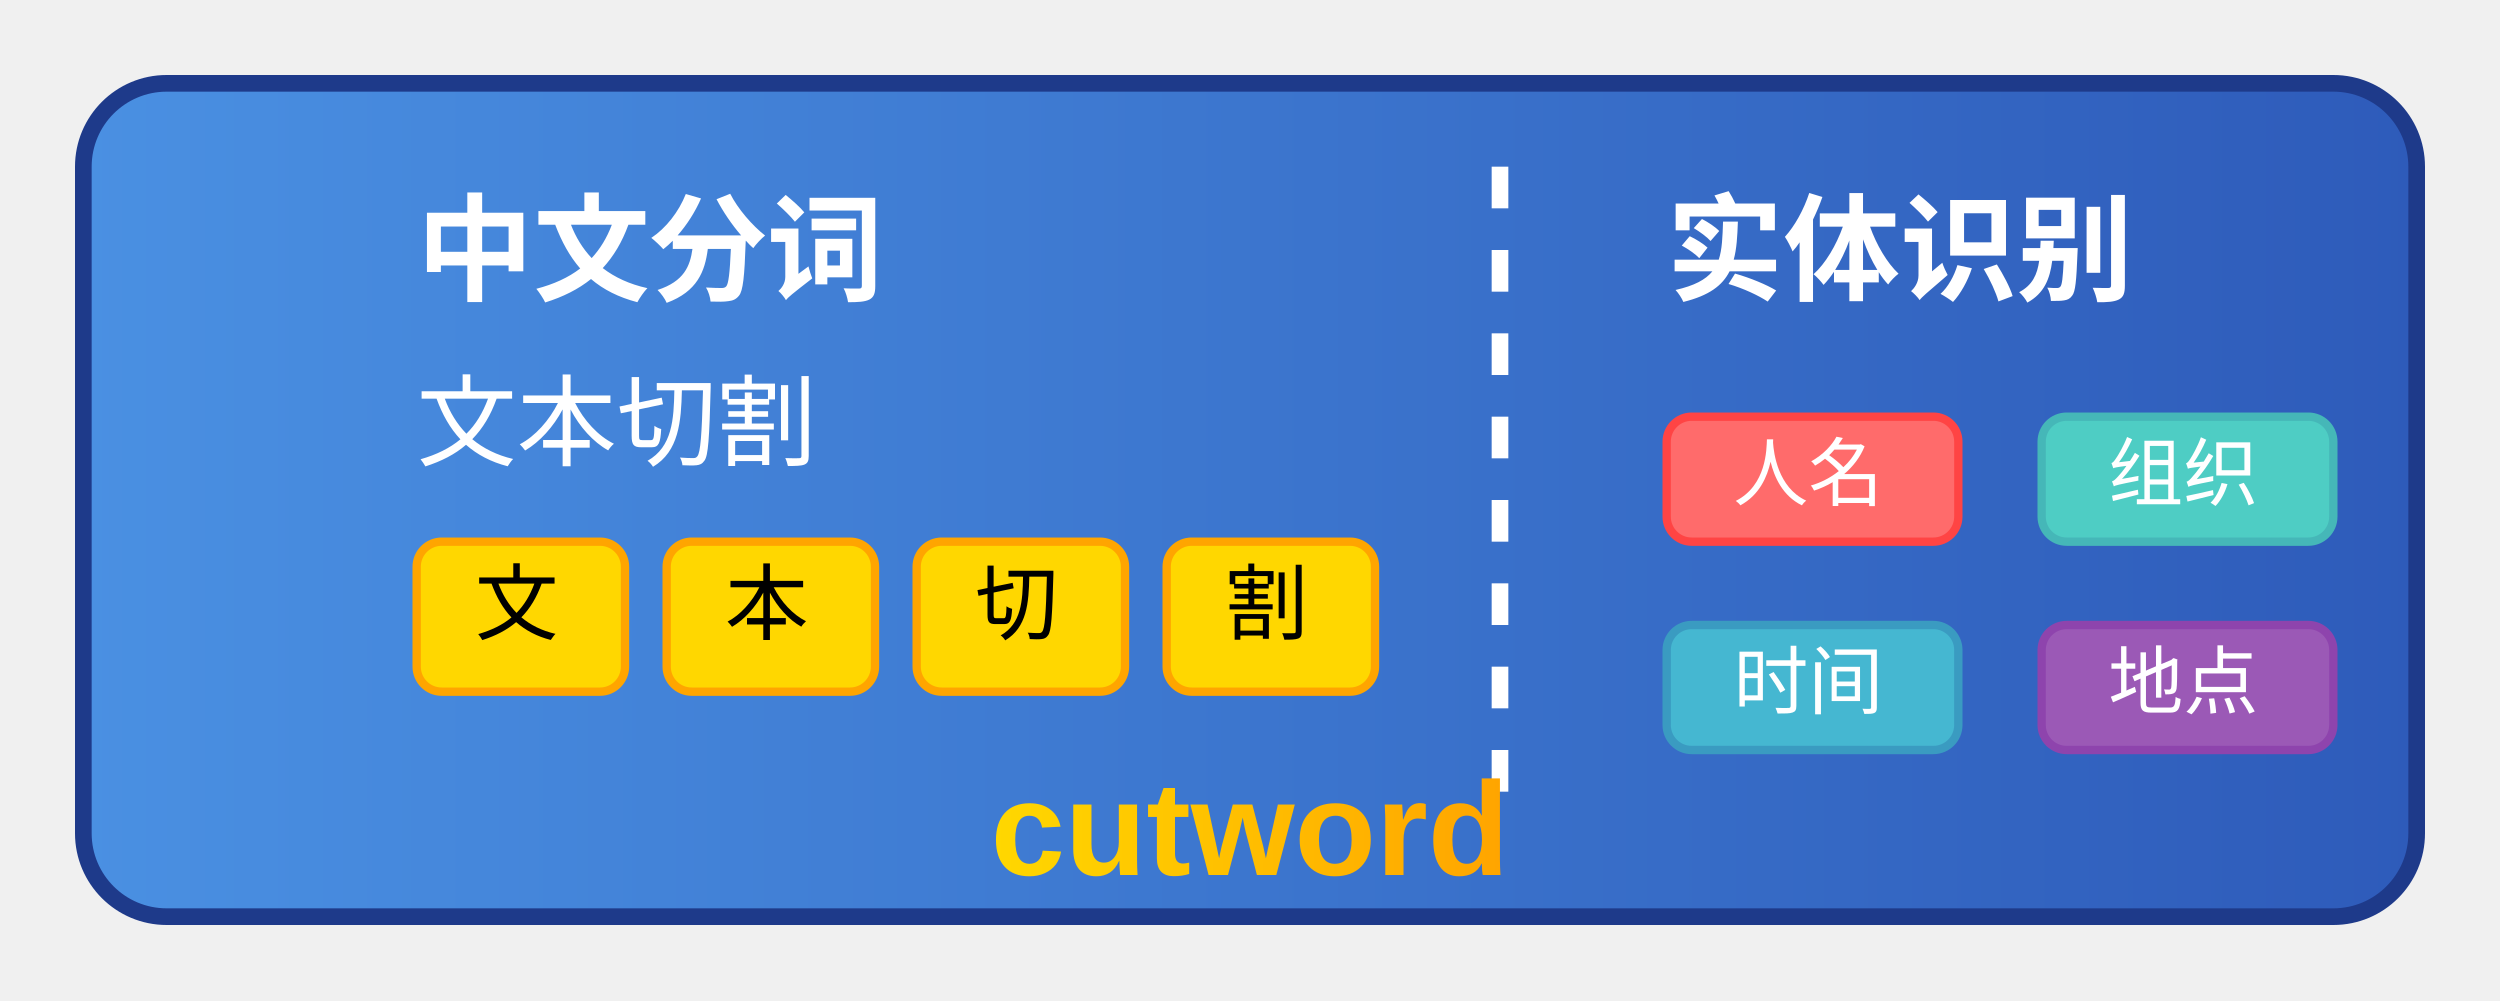
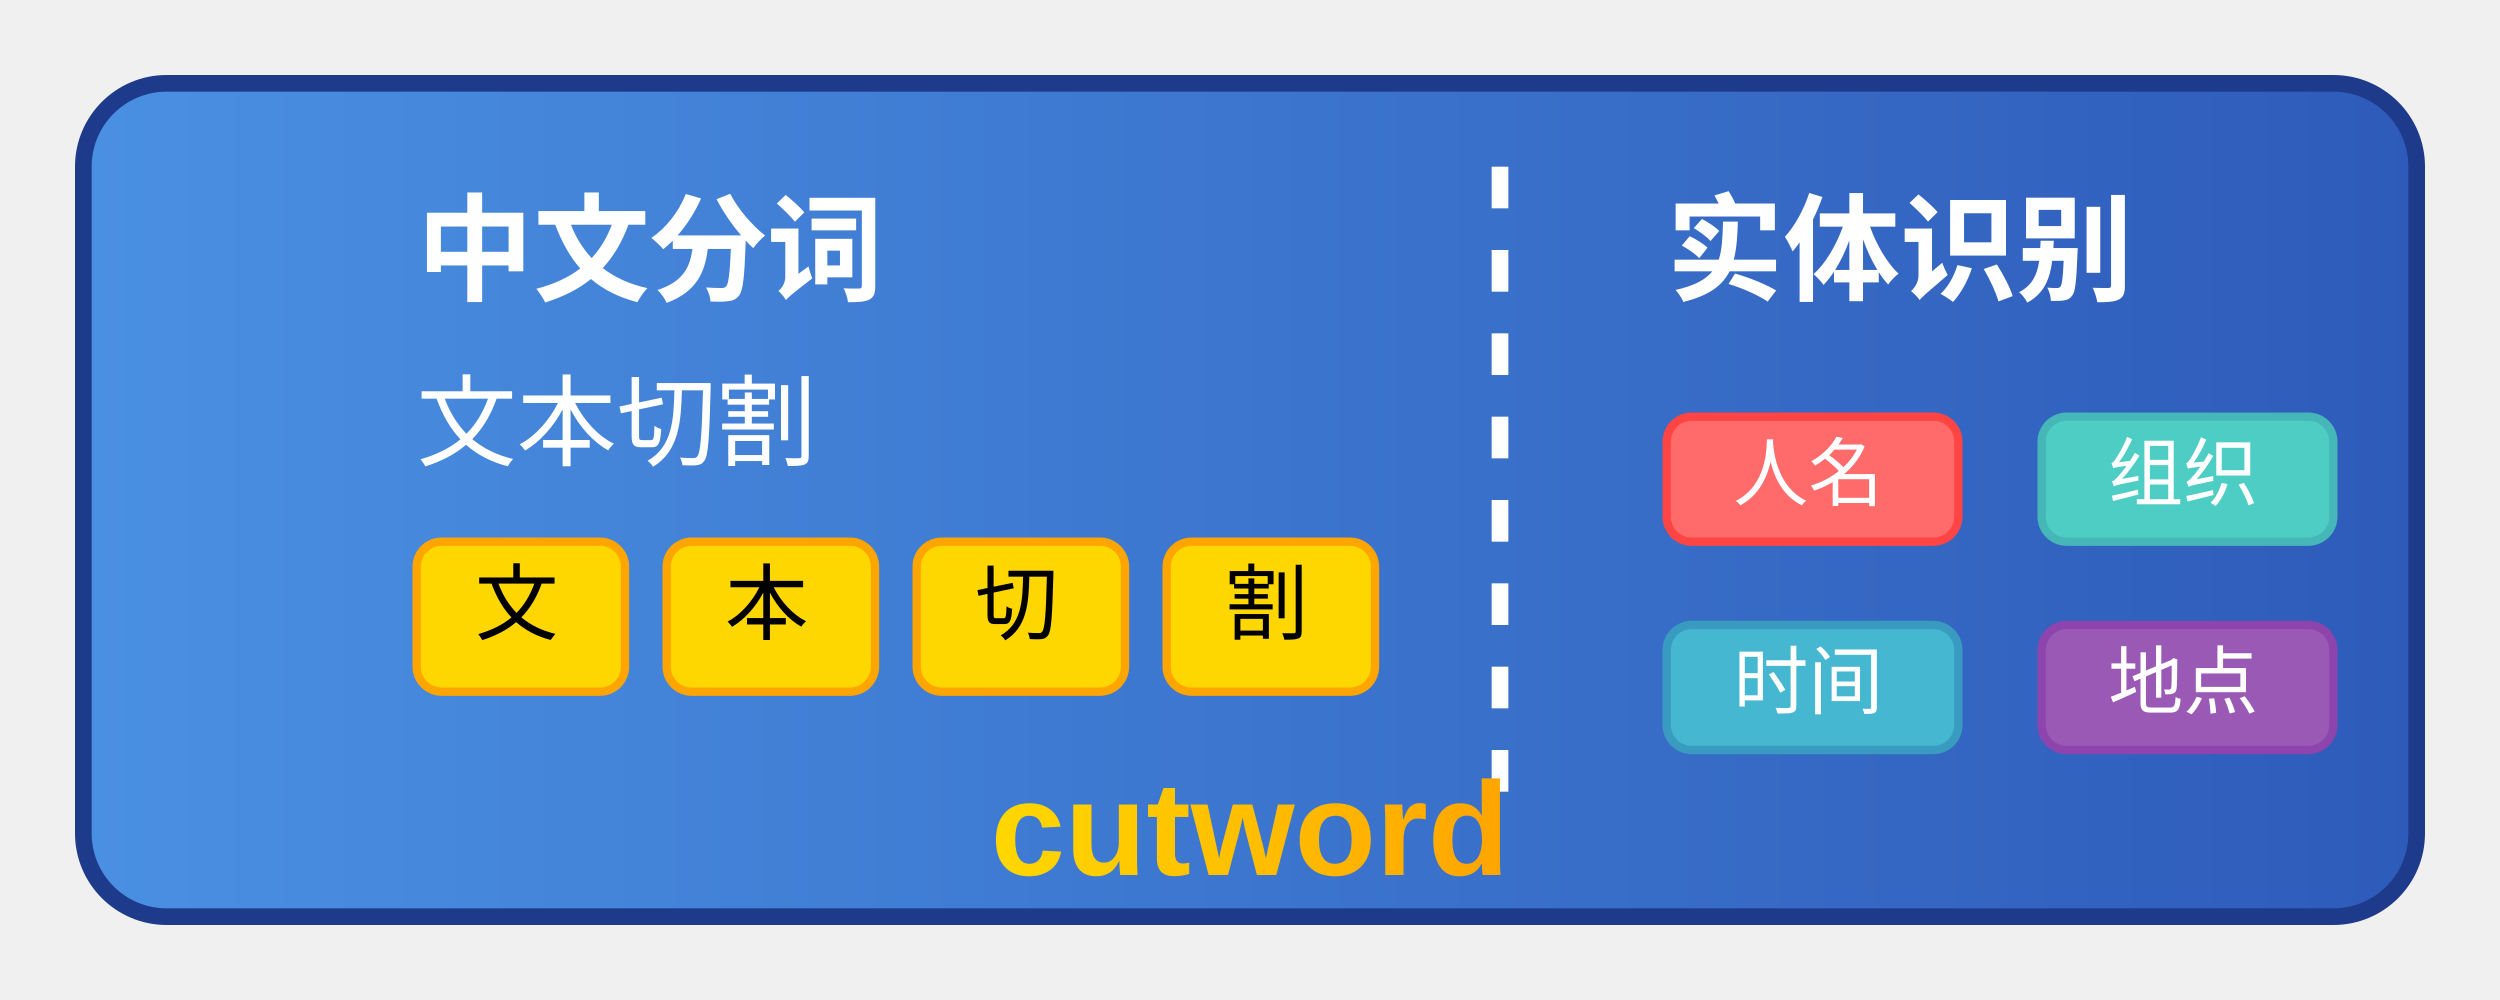
- <svg xmlns="http://www.w3.org/2000/svg" width="300" height="120" viewBox="0 0 300 120">
+ <svg xmlns="http://www.w3.org/2000/svg" width="700" height="280" viewBox="0 0 300 120">
  <defs>
    <linearGradient id="gradient" x1="0%" y1="0%" x2="100%" y2="0%">
      <stop offset="0%" style="stop-color:#4A90E2;stop-opacity:1" />
      <stop offset="100%" style="stop-color:#2E5BBA;stop-opacity:1" />
    </linearGradient>
    <linearGradient id="textGradient" x1="0%" y1="0%" x2="100%" y2="0%">
      <stop offset="0%" style="stop-color:#FFD700;stop-opacity:1" />
      <stop offset="100%" style="stop-color:#FFA500;stop-opacity:1" />
    </linearGradient>
  </defs>
  <rect x="10" y="10" width="280" height="100" fill="url(#gradient)" stroke="#1E3A8A" stroke-width="2" rx="10" />
  <text x="50" y="35" font-family="Arial, sans-serif" font-size="14" font-weight="bold" fill="#FFFFFF">中文分词</text>
  <text x="50" y="55" font-family="Arial, sans-serif" font-size="12" fill="#FFFFFF">文本切割</text>
  <rect x="50" y="65" width="25" height="18" fill="#FFD700" stroke="#FFA500" stroke-width="1" rx="3" />
  <text x="62" y="76" font-family="Arial, sans-serif" font-size="10" fill="#000000" text-anchor="middle">文</text>
  <rect x="80" y="65" width="25" height="18" fill="#FFD700" stroke="#FFA500" stroke-width="1" rx="3" />
  <text x="92" y="76" font-family="Arial, sans-serif" font-size="10" fill="#000000" text-anchor="middle">本</text>
  <rect x="110" y="65" width="25" height="18" fill="#FFD700" stroke="#FFA500" stroke-width="1" rx="3" />
  <text x="122" y="76" font-family="Arial, sans-serif" font-size="10" fill="#000000" text-anchor="middle">切</text>
  <rect x="140" y="65" width="25" height="18" fill="#FFD700" stroke="#FFA500" stroke-width="1" rx="3" />
  <text x="152" y="76" font-family="Arial, sans-serif" font-size="10" fill="#000000" text-anchor="middle">割</text>
  <text x="200" y="35" font-family="Arial, sans-serif" font-size="14" font-weight="bold" fill="#FFFFFF">实体识别</text>
  <rect x="200" y="50" width="35" height="15" fill="#FF6B6B" stroke="#FF4444" stroke-width="1" rx="3" />
  <text x="217" y="60" font-family="Arial, sans-serif" font-size="9" fill="#FFFFFF" text-anchor="middle">人名</text>
  <rect x="245" y="50" width="35" height="15" fill="#4ECDC4" stroke="#45B7B8" stroke-width="1" rx="3" />
  <text x="262" y="60" font-family="Arial, sans-serif" font-size="9" fill="#FFFFFF" text-anchor="middle">组织</text>
  <rect x="200" y="75" width="35" height="15" fill="#45B7D1" stroke="#3A9BC1" stroke-width="1" rx="3" />
  <text x="217" y="85" font-family="Arial, sans-serif" font-size="9" fill="#FFFFFF" text-anchor="middle">时间</text>
  <rect x="245" y="75" width="35" height="15" fill="#9B59B6" stroke="#8E44AD" stroke-width="1" rx="3" />
  <text x="262" y="85" font-family="Arial, sans-serif" font-size="9" fill="#FFFFFF" text-anchor="middle">地点</text>
  <line x1="180" y1="20" x2="180" y2="100" stroke="#FFFFFF" stroke-width="2" stroke-dasharray="5,5" />
  <text x="150" y="105" font-family="Arial, sans-serif" font-size="16" font-weight="bold" fill="url(#textGradient)" text-anchor="middle">cutword</text>
</svg>
